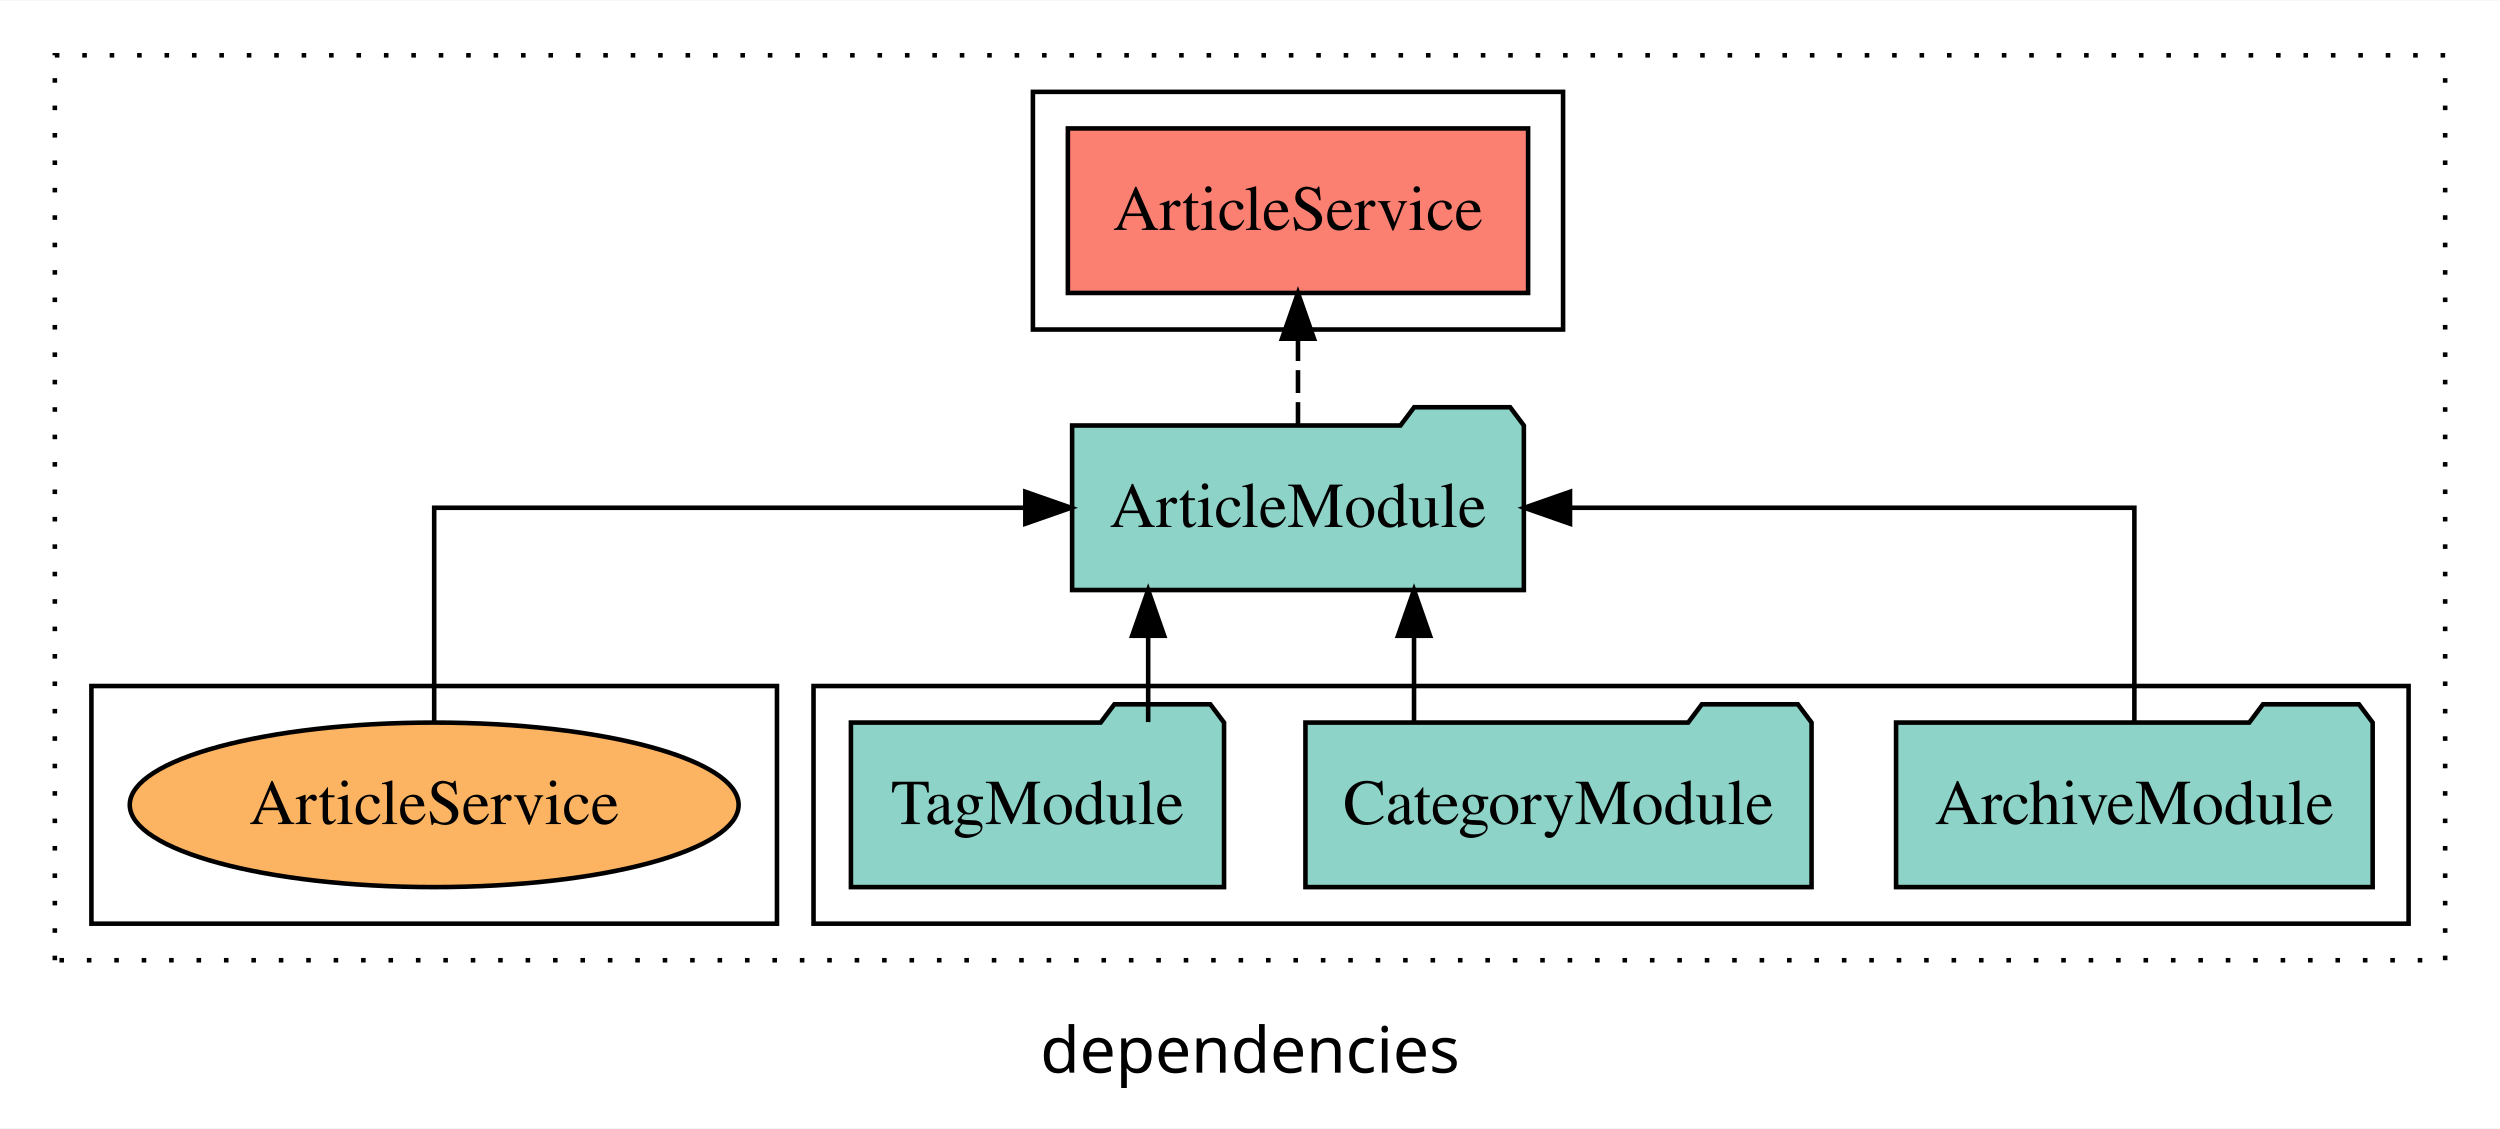
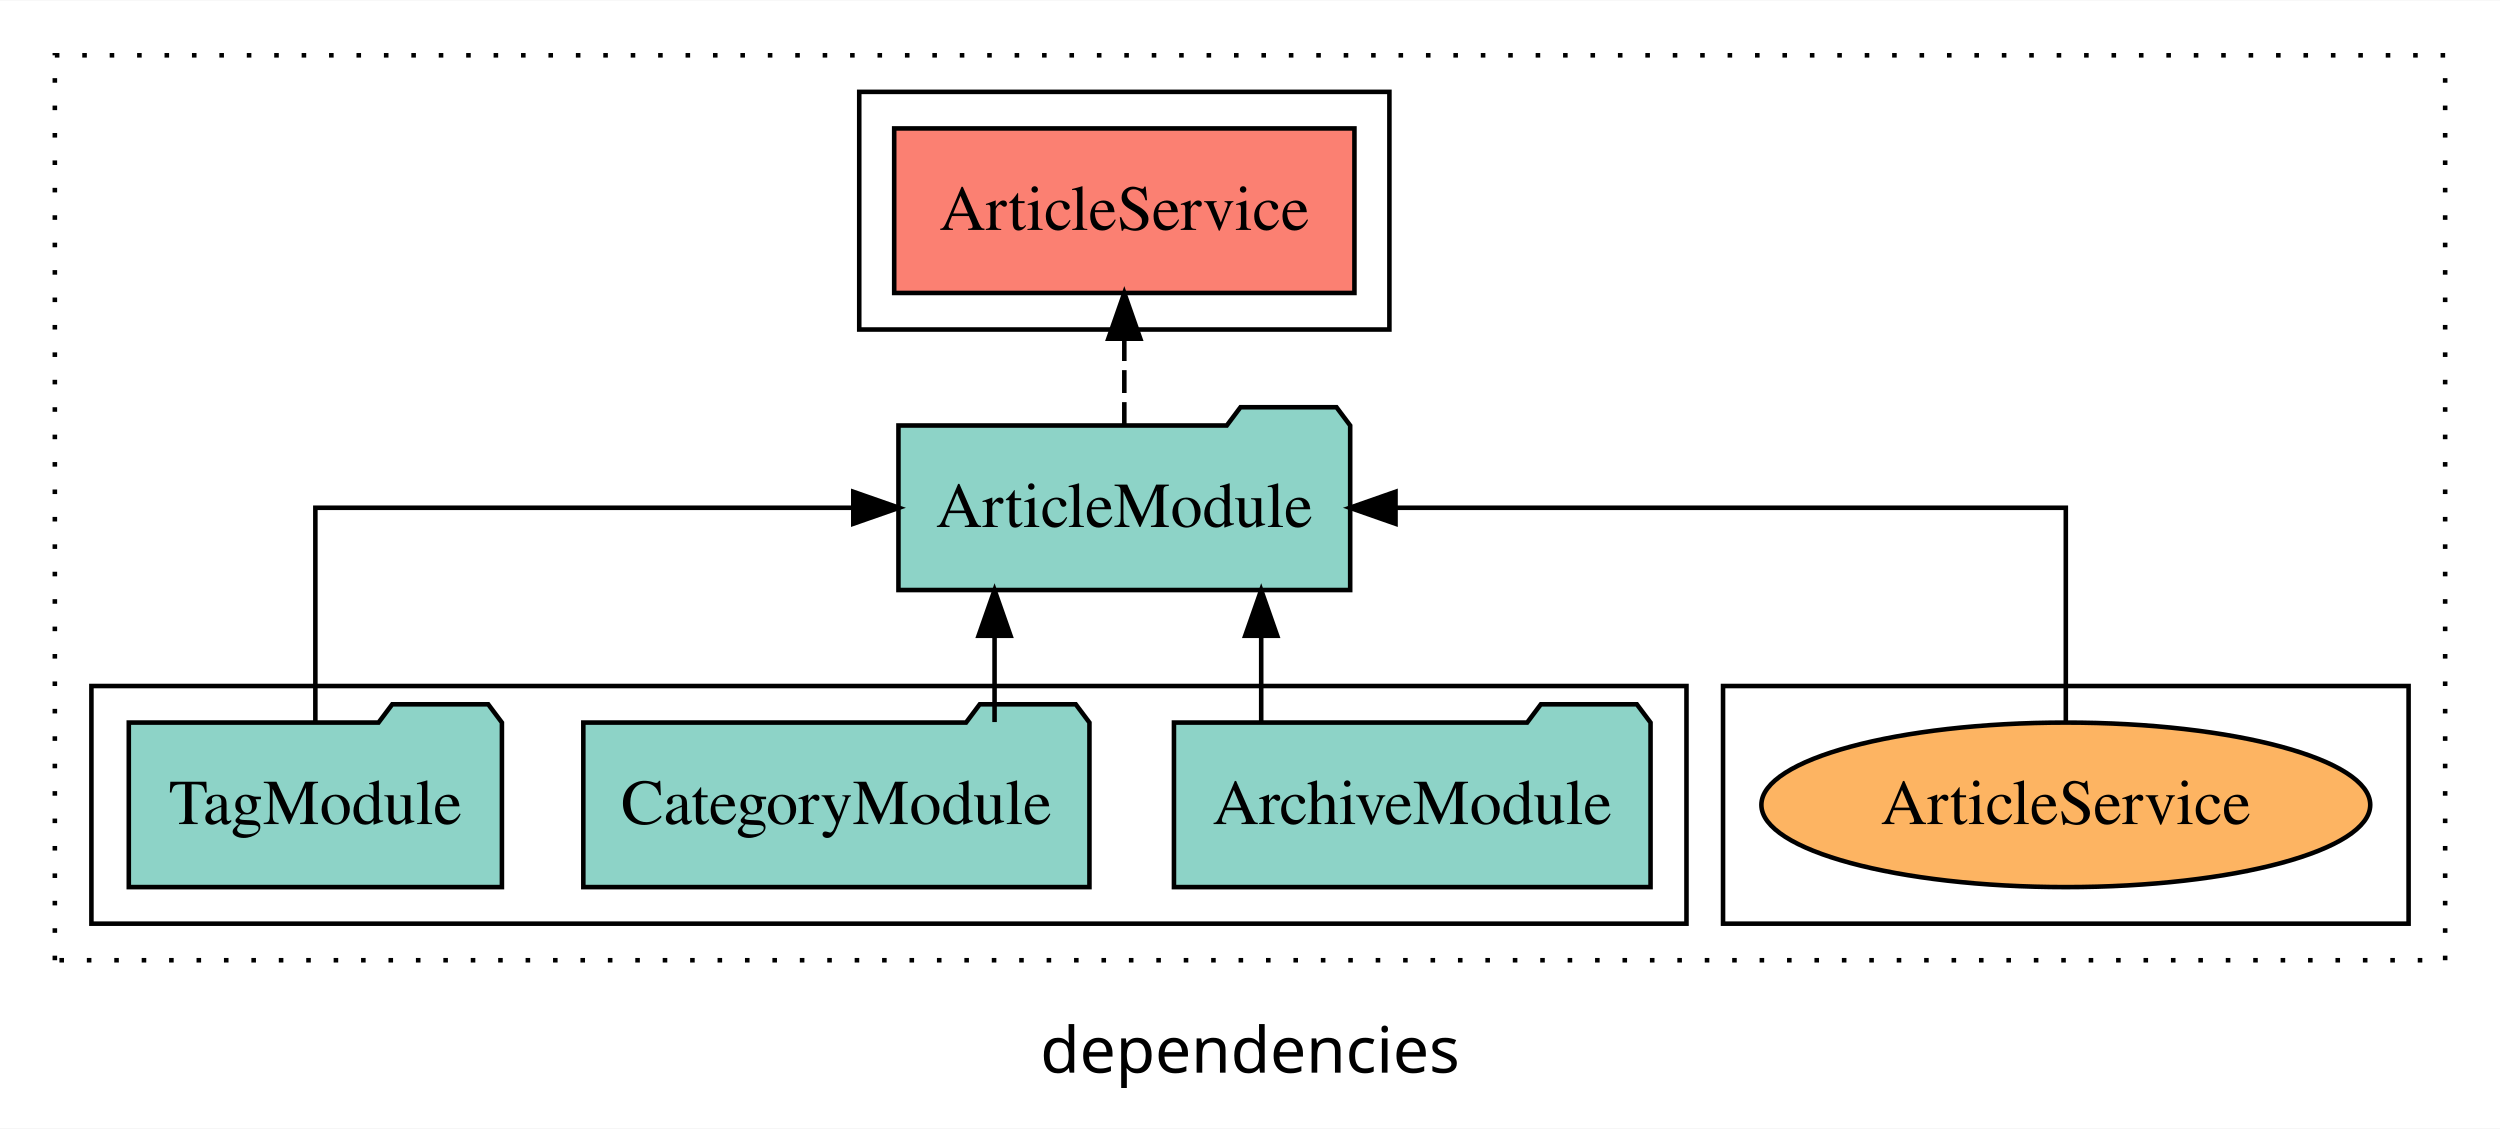
<svg xmlns="http://www.w3.org/2000/svg" width="547pt" height="247pt" viewBox="0.00 0.00 547.00 246.80">
  <g id="graph0" class="graph" transform="scale(1 1) rotate(0) translate(4 242.8)">
    <polygon fill="white" stroke="transparent" points="-4,4 -4,-242.8 543,-242.8 543,4 -4,4" />
    <text text-anchor="middle" x="269.5" y="-8.2" font-family="sans-serif" font-size="14.00">dependencies</text>
    <g id="clust1" class="cluster">
      <polygon fill="none" stroke="black" stroke-dasharray="1,5" points="8,-32.8 8,-230.8 531,-230.8 531,-32.8 8,-32.8" />
    </g>
-     <g id="clust3" class="cluster">
-       <polygon fill="none" stroke="black" points="174,-40.8 174,-92.8 523,-92.8 523,-40.8 174,-40.8" />
-     </g>
    <g id="clust6" class="cluster">
-       <polygon fill="none" stroke="black" points="16,-40.8 16,-92.8 166,-92.8 166,-40.8 16,-40.8" />
+       <polygon fill="none" stroke="black" points="373,-40.8 373,-92.8 523,-92.8 523,-40.8 373,-40.8" />
    </g>
    <g id="clust4" class="cluster">
-       <polygon fill="none" stroke="black" points="222,-170.8 222,-222.8 338,-222.8 338,-170.8 222,-170.8" />
+       <polygon fill="none" stroke="black" points="184,-170.8 184,-222.8 300,-222.8 300,-170.8 184,-170.8" />
+     </g>
+     <g id="clust3" class="cluster">
+       <polygon fill="none" stroke="black" points="16,-40.8 16,-92.8 365,-92.8 365,-40.8 16,-40.8" />
    </g>
    <g id="node1" class="node">
-       <polygon fill="#8dd3c7" stroke="black" points="515.14,-84.8 512.14,-88.8 491.14,-88.8 488.14,-84.8 410.86,-84.8 410.86,-48.8 515.14,-48.8 515.14,-84.8" />
-       <text text-anchor="middle" x="463" y="-62.6" font-family="Times,serif" font-size="14.00">ArchiveModule</text>
+       <polygon fill="#8dd3c7" stroke="black" points="357.14,-84.8 354.14,-88.8 333.14,-88.8 330.14,-84.8 252.86,-84.8 252.86,-48.8 357.14,-48.8 357.14,-84.8" />
+       <text text-anchor="middle" x="305" y="-62.6" font-family="Times,serif" font-size="14.00">ArchiveModule</text>
    </g>
    <g id="node4" class="node">
-       <polygon fill="#8dd3c7" stroke="black" points="329.42,-149.8 326.42,-153.8 305.42,-153.8 302.42,-149.8 230.58,-149.8 230.58,-113.8 329.42,-113.8 329.42,-149.8" />
-       <text text-anchor="middle" x="280" y="-127.6" font-family="Times,serif" font-size="14.00">ArticleModule</text>
+       <polygon fill="#8dd3c7" stroke="black" points="291.42,-149.8 288.42,-153.8 267.42,-153.8 264.42,-149.8 192.58,-149.8 192.58,-113.8 291.42,-113.8 291.42,-149.8" />
+       <text text-anchor="middle" x="242" y="-127.6" font-family="Times,serif" font-size="14.00">ArticleModule</text>
    </g>
    <g id="edge1" class="edge">
-       <path fill="none" stroke="black" d="M463,-84.91C463,-104.14 463,-131.8 463,-131.8 463,-131.8 339.52,-131.8 339.52,-131.8" />
-       <polygon fill="black" stroke="black" points="339.52,-128.3 329.52,-131.8 339.52,-135.3 339.52,-128.3" />
+       <path fill="none" stroke="black" d="M271.95,-84.91C271.95,-84.91 271.95,-103.79 271.95,-103.79" />
+       <polygon fill="black" stroke="black" points="268.45,-103.79 271.95,-113.79 275.45,-103.79 268.45,-103.79" />
    </g>
    <g id="node2" class="node">
-       <polygon fill="#8dd3c7" stroke="black" points="392.37,-84.8 389.37,-88.8 368.37,-88.8 365.37,-84.8 281.63,-84.8 281.63,-48.8 392.37,-48.8 392.37,-84.8" />
-       <text text-anchor="middle" x="337" y="-62.6" font-family="Times,serif" font-size="14.00">CategoryModule</text>
+       <polygon fill="#8dd3c7" stroke="black" points="234.37,-84.8 231.37,-88.8 210.37,-88.8 207.37,-84.8 123.63,-84.8 123.63,-48.8 234.37,-48.8 234.37,-84.8" />
+       <text text-anchor="middle" x="179" y="-62.6" font-family="Times,serif" font-size="14.00">CategoryModule</text>
    </g>
    <g id="edge2" class="edge">
-       <path fill="none" stroke="black" d="M305.39,-84.91C305.39,-84.91 305.39,-103.79 305.39,-103.79" />
-       <polygon fill="black" stroke="black" points="301.89,-103.79 305.39,-113.79 308.89,-103.79 301.89,-103.79" />
+       <path fill="none" stroke="black" d="M213.61,-84.91C213.61,-84.91 213.61,-103.79 213.61,-103.79" />
+       <polygon fill="black" stroke="black" points="210.11,-103.79 213.61,-113.79 217.11,-103.79 210.11,-103.79" />
    </g>
    <g id="node3" class="node">
-       <polygon fill="#8dd3c7" stroke="black" points="263.82,-84.8 260.82,-88.8 239.82,-88.8 236.82,-84.8 182.18,-84.8 182.18,-48.8 263.82,-48.8 263.82,-84.8" />
-       <text text-anchor="middle" x="223" y="-62.6" font-family="Times,serif" font-size="14.00">TagModule</text>
+       <polygon fill="#8dd3c7" stroke="black" points="105.82,-84.8 102.82,-88.8 81.82,-88.8 78.82,-84.8 24.18,-84.8 24.18,-48.8 105.82,-48.8 105.82,-84.8" />
+       <text text-anchor="middle" x="65" y="-62.6" font-family="Times,serif" font-size="14.00">TagModule</text>
    </g>
    <g id="edge3" class="edge">
-       <path fill="none" stroke="black" d="M247.22,-84.91C247.22,-84.91 247.22,-103.79 247.22,-103.79" />
-       <polygon fill="black" stroke="black" points="243.72,-103.79 247.22,-113.79 250.72,-103.79 243.72,-103.79" />
+       <path fill="none" stroke="black" d="M65,-84.91C65,-104.14 65,-131.8 65,-131.8 65,-131.8 182.7,-131.8 182.7,-131.8" />
+       <polygon fill="black" stroke="black" points="182.7,-135.3 192.7,-131.8 182.7,-128.3 182.7,-135.3" />
    </g>
    <g id="node5" class="node">
-       <polygon fill="#fb8072" stroke="black" points="330.35,-214.8 229.65,-214.8 229.65,-178.8 330.35,-178.8 330.35,-214.8" />
-       <text text-anchor="middle" x="280" y="-192.6" font-family="Times,serif" font-size="14.00">ArticleService </text>
+       <polygon fill="#fb8072" stroke="black" points="292.35,-214.8 191.65,-214.8 191.65,-178.8 292.35,-178.8 292.35,-214.8" />
+       <text text-anchor="middle" x="242" y="-192.6" font-family="Times,serif" font-size="14.00">ArticleService </text>
    </g>
    <g id="edge4" class="edge">
-       <path fill="none" stroke="black" stroke-dasharray="5,2" d="M280,-149.91C280,-149.91 280,-168.79 280,-168.79" />
-       <polygon fill="black" stroke="black" points="276.5,-168.79 280,-178.79 283.5,-168.79 276.5,-168.79" />
+       <path fill="none" stroke="black" stroke-dasharray="5,2" d="M242,-149.91C242,-149.91 242,-168.79 242,-168.79" />
+       <polygon fill="black" stroke="black" points="238.5,-168.79 242,-178.79 245.5,-168.79 238.5,-168.79" />
    </g>
    <g id="node6" class="node">
-       <ellipse fill="#fdb462" stroke="black" cx="91" cy="-66.8" rx="66.61" ry="18" />
-       <text text-anchor="middle" x="91" y="-62.6" font-family="Times,serif" font-size="14.00">ArticleService</text>
+       <ellipse fill="#fdb462" stroke="black" cx="448" cy="-66.8" rx="66.61" ry="18" />
+       <text text-anchor="middle" x="448" y="-62.6" font-family="Times,serif" font-size="14.00">ArticleService</text>
    </g>
    <g id="edge5" class="edge">
-       <path fill="none" stroke="black" d="M91,-84.91C91,-104.14 91,-131.8 91,-131.8 91,-131.8 220.34,-131.8 220.34,-131.8" />
-       <polygon fill="black" stroke="black" points="220.34,-135.3 230.34,-131.8 220.34,-128.3 220.34,-135.3" />
+       <path fill="none" stroke="black" d="M448,-84.91C448,-104.14 448,-131.8 448,-131.8 448,-131.8 301.34,-131.8 301.34,-131.8" />
+       <polygon fill="black" stroke="black" points="301.34,-128.3 291.34,-131.8 301.34,-135.3 301.34,-128.3" />
    </g>
  </g>
</svg>
